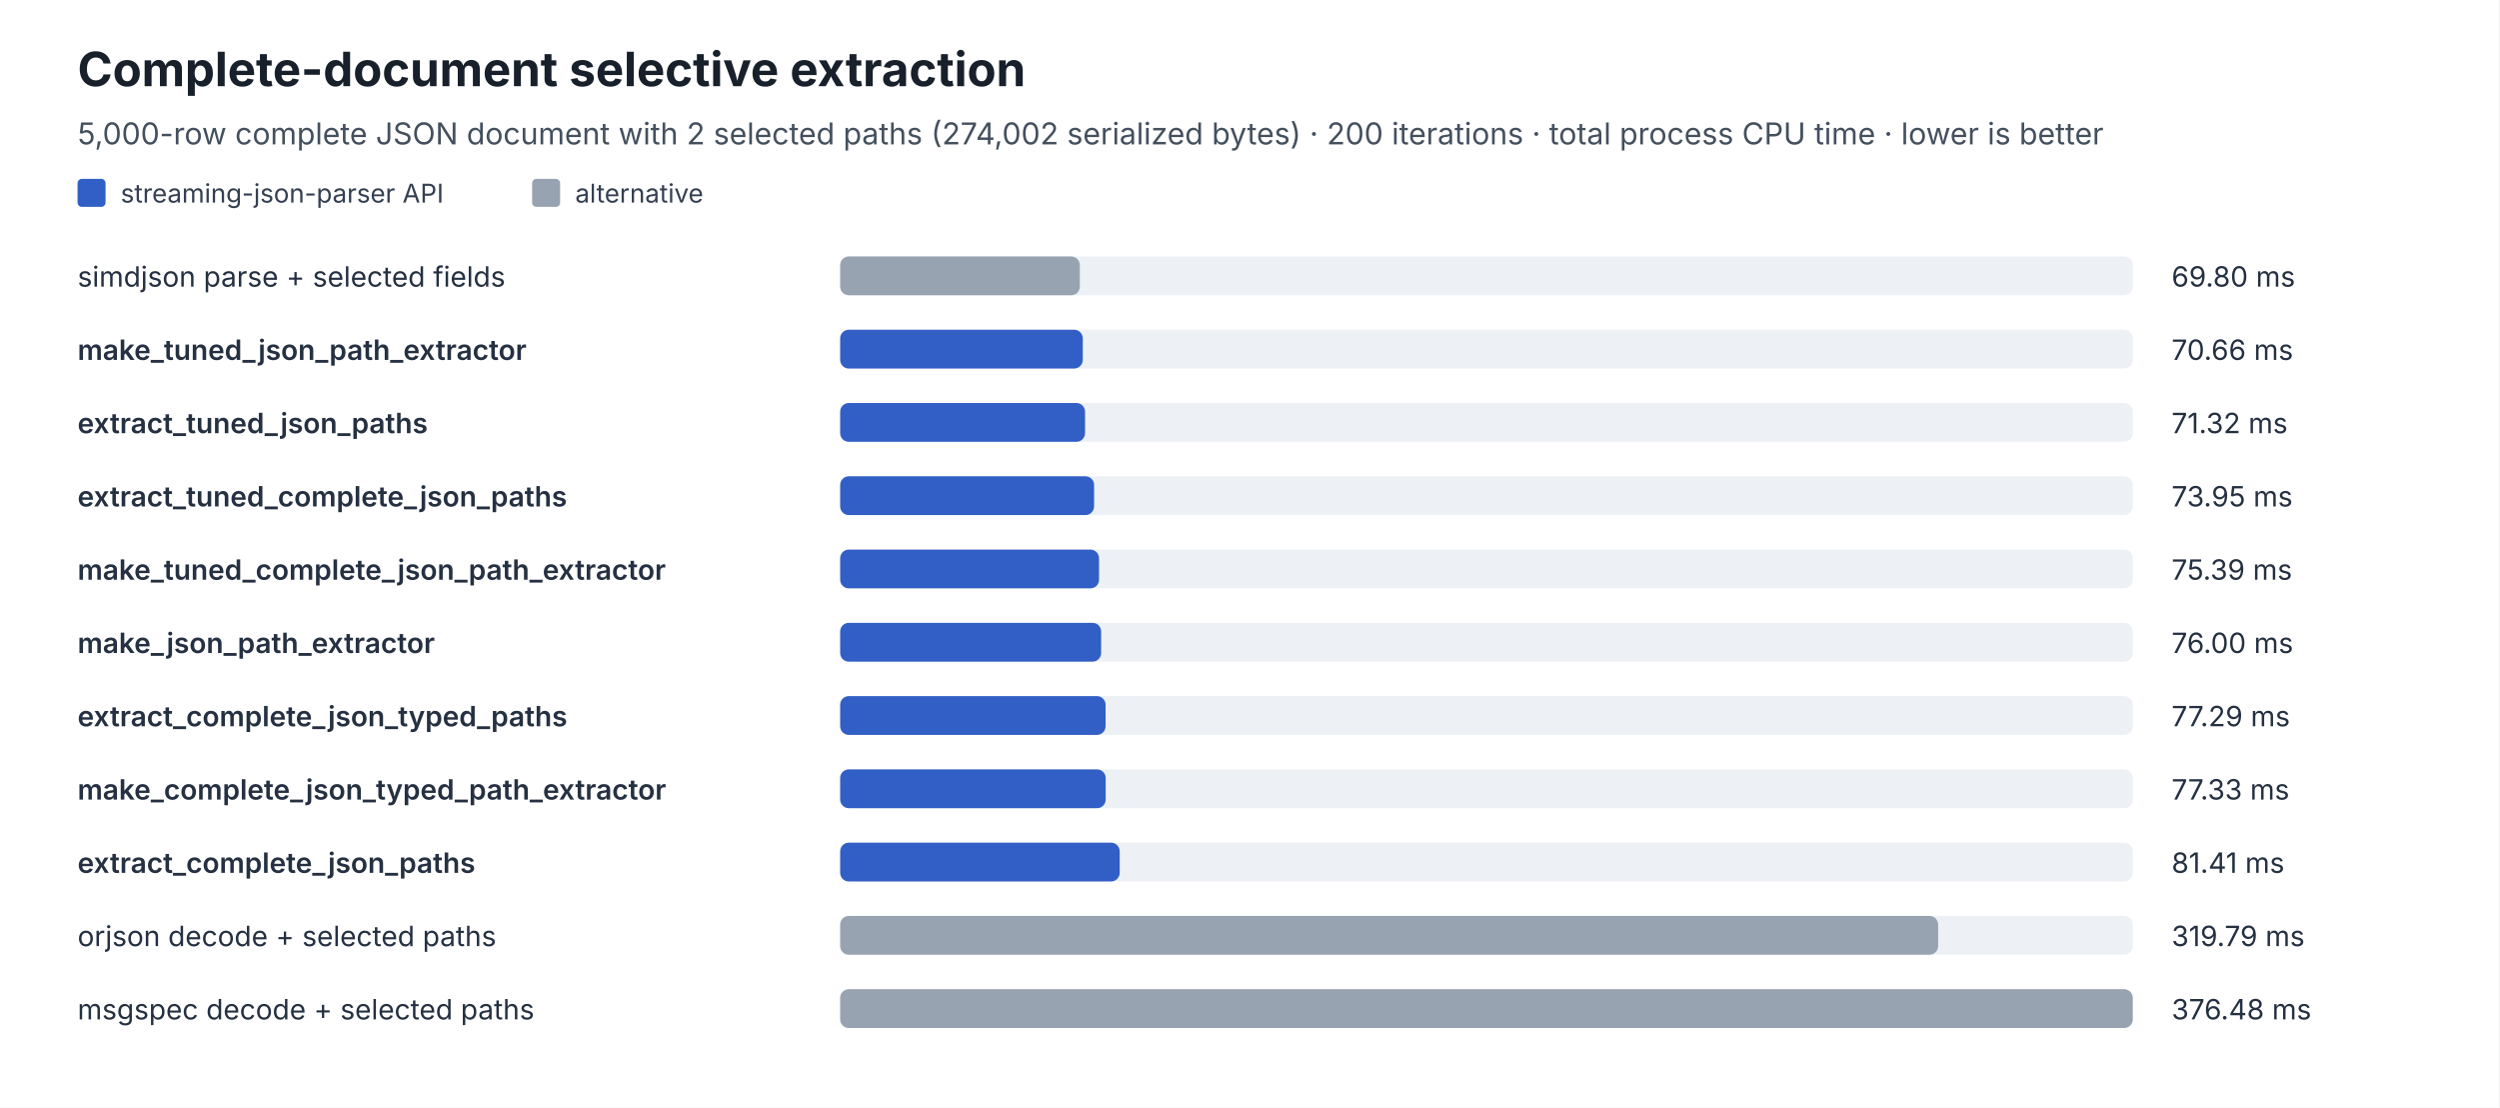
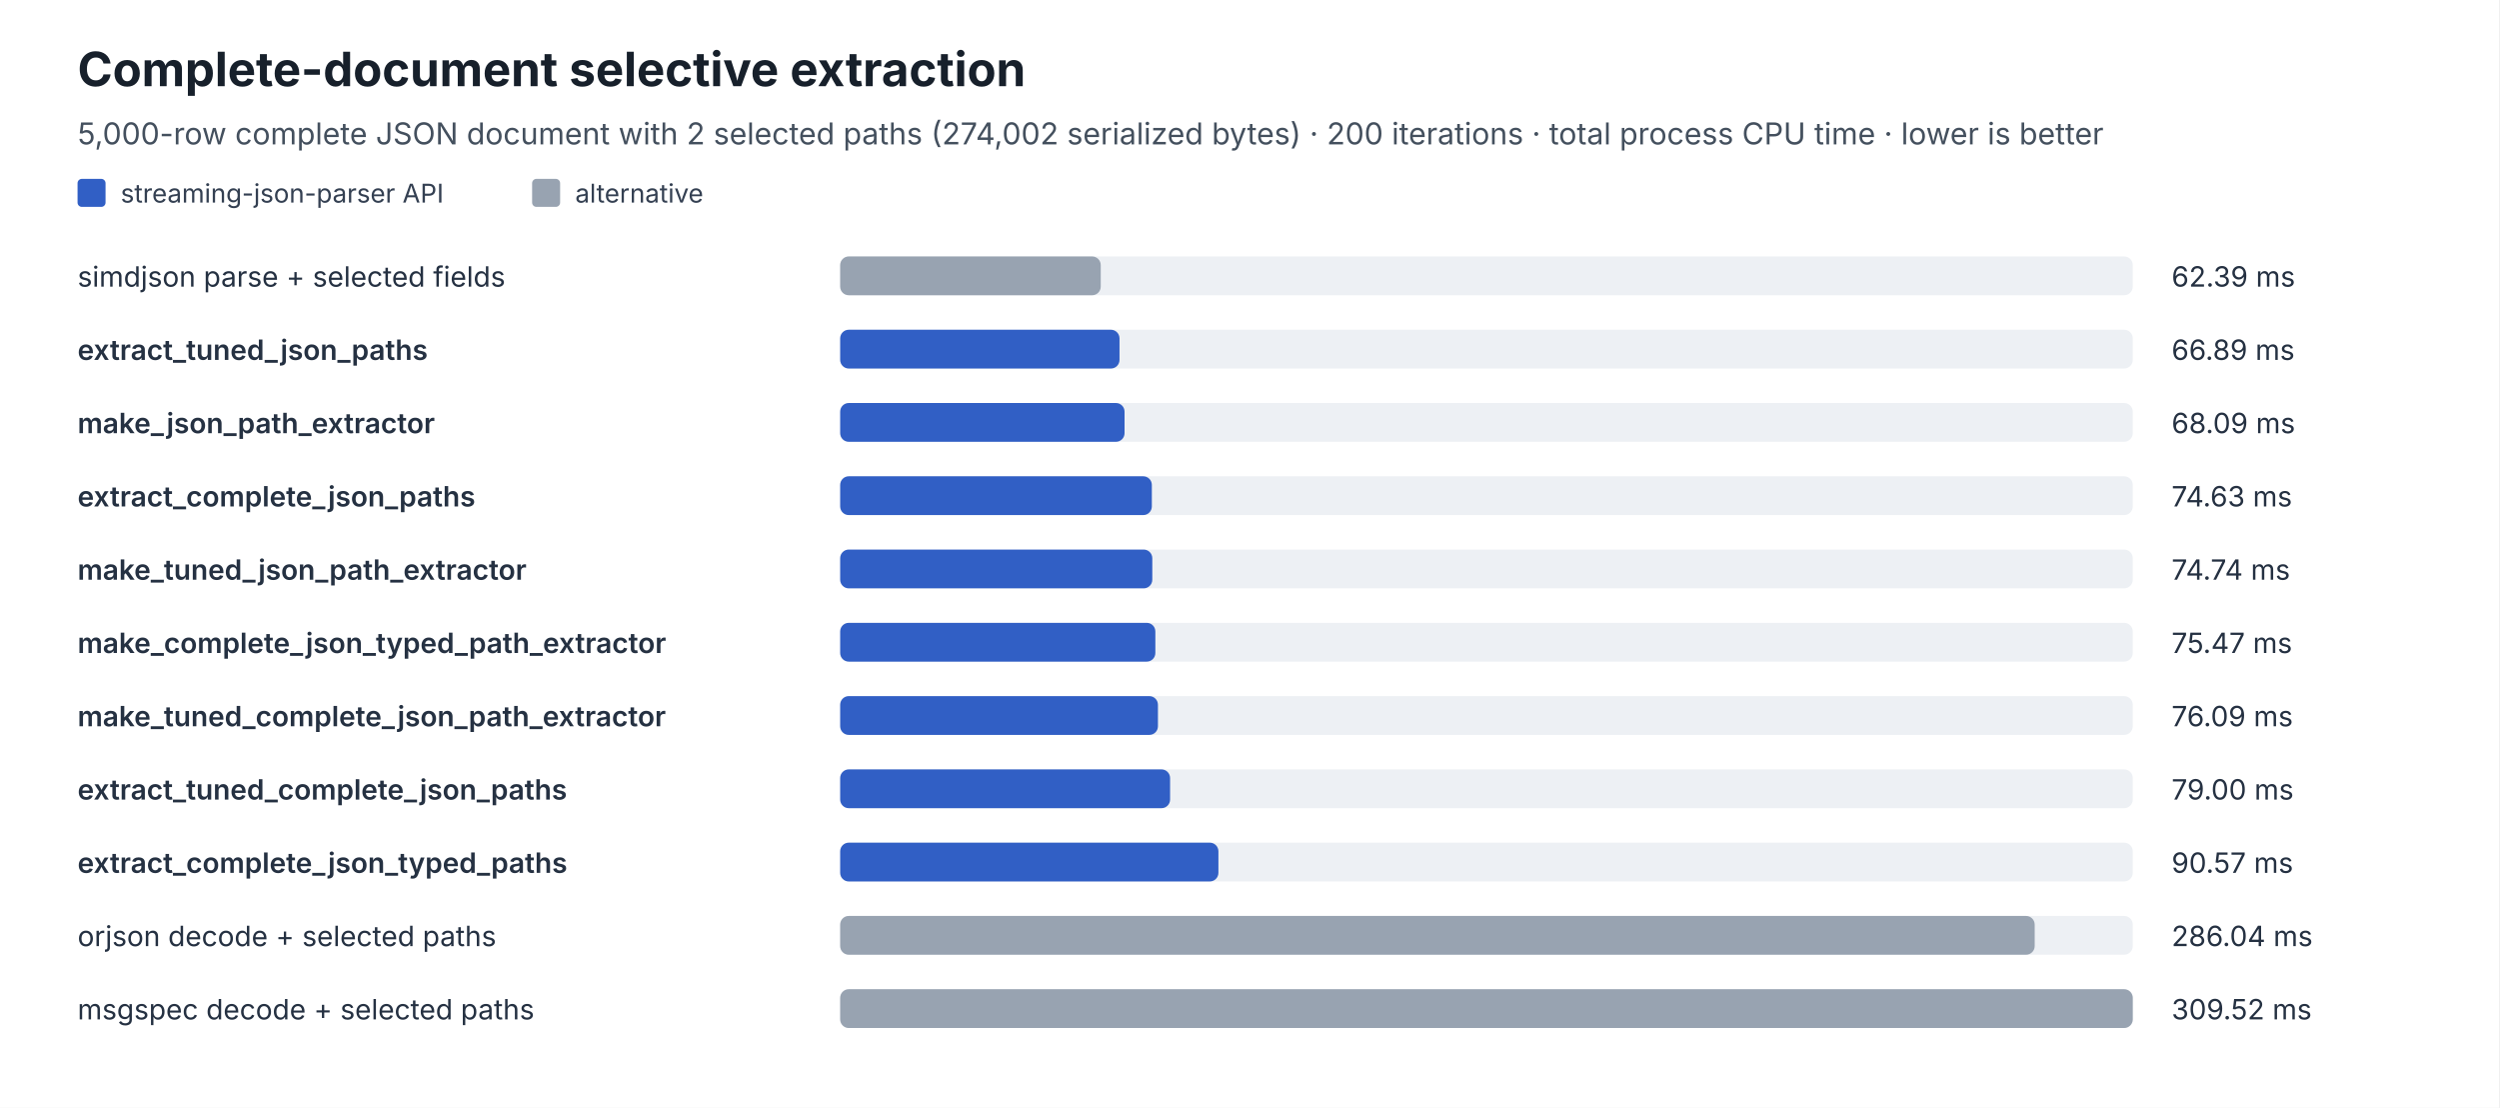
<svg xmlns="http://www.w3.org/2000/svg" width="1160" height="514" viewBox="0 0 1160 514" role="img" aria-labelledby="chart-title chart-description">
  <rect width="1160" height="514" fill="#ffffff" />
  <text x="36" y="40" fill="#17202b" font-family="system-ui, -apple-system, Segoe UI, sans-serif" font-size="22" font-weight="700">Complete-document selective extraction</text>
  <text x="36" y="67" fill="#44505e" font-family="system-ui, -apple-system, Segoe UI, sans-serif" font-size="14">5,000-row complete JSON document with 2 selected paths (274,002 serialized bytes) · 200 iterations · total process CPU time · lower is better</text>
  <rect x="36" y="83" width="13" height="13" rx="2" fill="#315fc5" />
  <text x="56" y="94" fill="#344052" font-family="system-ui, -apple-system, Segoe UI, sans-serif" font-size="12">streaming-json-parser API</text>
  <rect x="247" y="83" width="13" height="13" rx="2" fill="#98a3b1" />
  <text x="267" y="94" fill="#344052" font-family="system-ui, -apple-system, Segoe UI, sans-serif" font-size="12">alternative</text>
  <text x="36" y="133" fill="#253142" font-family="system-ui, -apple-system, Segoe UI, sans-serif" font-size="13" font-weight="400">simdjson parse + selected fields</text>
  <rect x="390" y="119" width="600" height="18" rx="4" fill="#edf0f4" />
-   <rect x="390" y="119" width="111.23" height="18" rx="4" fill="#98a3b1" />
-   <text x="1008" y="133" fill="#253142" font-family="system-ui, -apple-system, Segoe UI, sans-serif" font-size="13" font-variant-numeric="tabular-nums">69.80 ms</text>
-   <text x="36" y="167" fill="#253142" font-family="system-ui, -apple-system, Segoe UI, sans-serif" font-size="13" font-weight="600">make_tuned_json_path_extractor</text>
+   <rect x="390" y="119" width="120.95" height="18" rx="4" fill="#98a3b1" />
+   <text x="1008" y="133" fill="#253142" font-family="system-ui, -apple-system, Segoe UI, sans-serif" font-size="13" font-variant-numeric="tabular-nums">62.39 ms</text>
+   <text x="36" y="167" fill="#253142" font-family="system-ui, -apple-system, Segoe UI, sans-serif" font-size="13" font-weight="600">extract_tuned_json_paths</text>
  <rect x="390" y="153" width="600" height="18" rx="4" fill="#edf0f4" />
-   <rect x="390" y="153" width="112.61" height="18" rx="4" fill="#315fc5" />
-   <text x="1008" y="167" fill="#253142" font-family="system-ui, -apple-system, Segoe UI, sans-serif" font-size="13" font-variant-numeric="tabular-nums">70.66 ms</text>
-   <text x="36" y="201" fill="#253142" font-family="system-ui, -apple-system, Segoe UI, sans-serif" font-size="13" font-weight="600">extract_tuned_json_paths</text>
+   <rect x="390" y="153" width="129.66" height="18" rx="4" fill="#315fc5" />
+   <text x="1008" y="167" fill="#253142" font-family="system-ui, -apple-system, Segoe UI, sans-serif" font-size="13" font-variant-numeric="tabular-nums">66.89 ms</text>
+   <text x="36" y="201" fill="#253142" font-family="system-ui, -apple-system, Segoe UI, sans-serif" font-size="13" font-weight="600">make_json_path_extractor</text>
  <rect x="390" y="187" width="600" height="18" rx="4" fill="#edf0f4" />
-   <rect x="390" y="187" width="113.66" height="18" rx="4" fill="#315fc5" />
-   <text x="1008" y="201" fill="#253142" font-family="system-ui, -apple-system, Segoe UI, sans-serif" font-size="13" font-variant-numeric="tabular-nums">71.32 ms</text>
-   <text x="36" y="235" fill="#253142" font-family="system-ui, -apple-system, Segoe UI, sans-serif" font-size="13" font-weight="600">extract_tuned_complete_json_paths</text>
+   <rect x="390" y="187" width="132.00" height="18" rx="4" fill="#315fc5" />
+   <text x="1008" y="201" fill="#253142" font-family="system-ui, -apple-system, Segoe UI, sans-serif" font-size="13" font-variant-numeric="tabular-nums">68.09 ms</text>
+   <text x="36" y="235" fill="#253142" font-family="system-ui, -apple-system, Segoe UI, sans-serif" font-size="13" font-weight="600">extract_complete_json_paths</text>
  <rect x="390" y="221" width="600" height="18" rx="4" fill="#edf0f4" />
-   <rect x="390" y="221" width="117.86" height="18" rx="4" fill="#315fc5" />
-   <text x="1008" y="235" fill="#253142" font-family="system-ui, -apple-system, Segoe UI, sans-serif" font-size="13" font-variant-numeric="tabular-nums">73.95 ms</text>
-   <text x="36" y="269" fill="#253142" font-family="system-ui, -apple-system, Segoe UI, sans-serif" font-size="13" font-weight="600">make_tuned_complete_json_path_extractor</text>
+   <rect x="390" y="221" width="144.67" height="18" rx="4" fill="#315fc5" />
+   <text x="1008" y="235" fill="#253142" font-family="system-ui, -apple-system, Segoe UI, sans-serif" font-size="13" font-variant-numeric="tabular-nums">74.63 ms</text>
+   <text x="36" y="269" fill="#253142" font-family="system-ui, -apple-system, Segoe UI, sans-serif" font-size="13" font-weight="600">make_tuned_json_path_extractor</text>
  <rect x="390" y="255" width="600" height="18" rx="4" fill="#edf0f4" />
-   <rect x="390" y="255" width="120.15" height="18" rx="4" fill="#315fc5" />
-   <text x="1008" y="269" fill="#253142" font-family="system-ui, -apple-system, Segoe UI, sans-serif" font-size="13" font-variant-numeric="tabular-nums">75.39 ms</text>
-   <text x="36" y="303" fill="#253142" font-family="system-ui, -apple-system, Segoe UI, sans-serif" font-size="13" font-weight="600">make_json_path_extractor</text>
+   <rect x="390" y="255" width="144.88" height="18" rx="4" fill="#315fc5" />
+   <text x="1008" y="269" fill="#253142" font-family="system-ui, -apple-system, Segoe UI, sans-serif" font-size="13" font-variant-numeric="tabular-nums">74.74 ms</text>
+   <text x="36" y="303" fill="#253142" font-family="system-ui, -apple-system, Segoe UI, sans-serif" font-size="13" font-weight="600">make_complete_json_typed_path_extractor</text>
  <rect x="390" y="289" width="600" height="18" rx="4" fill="#edf0f4" />
-   <rect x="390" y="289" width="121.13" height="18" rx="4" fill="#315fc5" />
-   <text x="1008" y="303" fill="#253142" font-family="system-ui, -apple-system, Segoe UI, sans-serif" font-size="13" font-variant-numeric="tabular-nums">76.00 ms</text>
-   <text x="36" y="337" fill="#253142" font-family="system-ui, -apple-system, Segoe UI, sans-serif" font-size="13" font-weight="600">extract_complete_json_typed_paths</text>
+   <rect x="390" y="289" width="146.30" height="18" rx="4" fill="#315fc5" />
+   <text x="1008" y="303" fill="#253142" font-family="system-ui, -apple-system, Segoe UI, sans-serif" font-size="13" font-variant-numeric="tabular-nums">75.47 ms</text>
+   <text x="36" y="337" fill="#253142" font-family="system-ui, -apple-system, Segoe UI, sans-serif" font-size="13" font-weight="600">make_tuned_complete_json_path_extractor</text>
  <rect x="390" y="323" width="600" height="18" rx="4" fill="#edf0f4" />
-   <rect x="390" y="323" width="123.19" height="18" rx="4" fill="#315fc5" />
-   <text x="1008" y="337" fill="#253142" font-family="system-ui, -apple-system, Segoe UI, sans-serif" font-size="13" font-variant-numeric="tabular-nums">77.29 ms</text>
-   <text x="36" y="371" fill="#253142" font-family="system-ui, -apple-system, Segoe UI, sans-serif" font-size="13" font-weight="600">make_complete_json_typed_path_extractor</text>
+   <rect x="390" y="323" width="147.50" height="18" rx="4" fill="#315fc5" />
+   <text x="1008" y="337" fill="#253142" font-family="system-ui, -apple-system, Segoe UI, sans-serif" font-size="13" font-variant-numeric="tabular-nums">76.09 ms</text>
+   <text x="36" y="371" fill="#253142" font-family="system-ui, -apple-system, Segoe UI, sans-serif" font-size="13" font-weight="600">extract_tuned_complete_json_paths</text>
  <rect x="390" y="357" width="600" height="18" rx="4" fill="#edf0f4" />
-   <rect x="390" y="357" width="123.24" height="18" rx="4" fill="#315fc5" />
-   <text x="1008" y="371" fill="#253142" font-family="system-ui, -apple-system, Segoe UI, sans-serif" font-size="13" font-variant-numeric="tabular-nums">77.33 ms</text>
-   <text x="36" y="405" fill="#253142" font-family="system-ui, -apple-system, Segoe UI, sans-serif" font-size="13" font-weight="600">extract_complete_json_paths</text>
+   <rect x="390" y="357" width="153.14" height="18" rx="4" fill="#315fc5" />
+   <text x="1008" y="371" fill="#253142" font-family="system-ui, -apple-system, Segoe UI, sans-serif" font-size="13" font-variant-numeric="tabular-nums">79.00 ms</text>
+   <text x="36" y="405" fill="#253142" font-family="system-ui, -apple-system, Segoe UI, sans-serif" font-size="13" font-weight="600">extract_complete_json_typed_paths</text>
  <rect x="390" y="391" width="600" height="18" rx="4" fill="#edf0f4" />
-   <rect x="390" y="391" width="129.74" height="18" rx="4" fill="#315fc5" />
-   <text x="1008" y="405" fill="#253142" font-family="system-ui, -apple-system, Segoe UI, sans-serif" font-size="13" font-variant-numeric="tabular-nums">81.41 ms</text>
+   <rect x="390" y="391" width="175.57" height="18" rx="4" fill="#315fc5" />
+   <text x="1008" y="405" fill="#253142" font-family="system-ui, -apple-system, Segoe UI, sans-serif" font-size="13" font-variant-numeric="tabular-nums">90.57 ms</text>
  <text x="36" y="439" fill="#253142" font-family="system-ui, -apple-system, Segoe UI, sans-serif" font-size="13" font-weight="400">orjson decode + selected paths</text>
  <rect x="390" y="425" width="600" height="18" rx="4" fill="#edf0f4" />
-   <rect x="390" y="425" width="509.66" height="18" rx="4" fill="#98a3b1" />
-   <text x="1008" y="439" fill="#253142" font-family="system-ui, -apple-system, Segoe UI, sans-serif" font-size="13" font-variant-numeric="tabular-nums">319.79 ms</text>
+   <rect x="390" y="425" width="554.47" height="18" rx="4" fill="#98a3b1" />
+   <text x="1008" y="439" fill="#253142" font-family="system-ui, -apple-system, Segoe UI, sans-serif" font-size="13" font-variant-numeric="tabular-nums">286.04 ms</text>
  <text x="36" y="473" fill="#253142" font-family="system-ui, -apple-system, Segoe UI, sans-serif" font-size="13" font-weight="400">msgspec decode + selected paths</text>
  <rect x="390" y="459" width="600" height="18" rx="4" fill="#edf0f4" />
  <rect x="390" y="459" width="600.00" height="18" rx="4" fill="#98a3b1" />
-   <text x="1008" y="473" fill="#253142" font-family="system-ui, -apple-system, Segoe UI, sans-serif" font-size="13" font-variant-numeric="tabular-nums">376.48 ms</text>
+   <text x="1008" y="473" fill="#253142" font-family="system-ui, -apple-system, Segoe UI, sans-serif" font-size="13" font-variant-numeric="tabular-nums">309.52 ms</text>
</svg>
